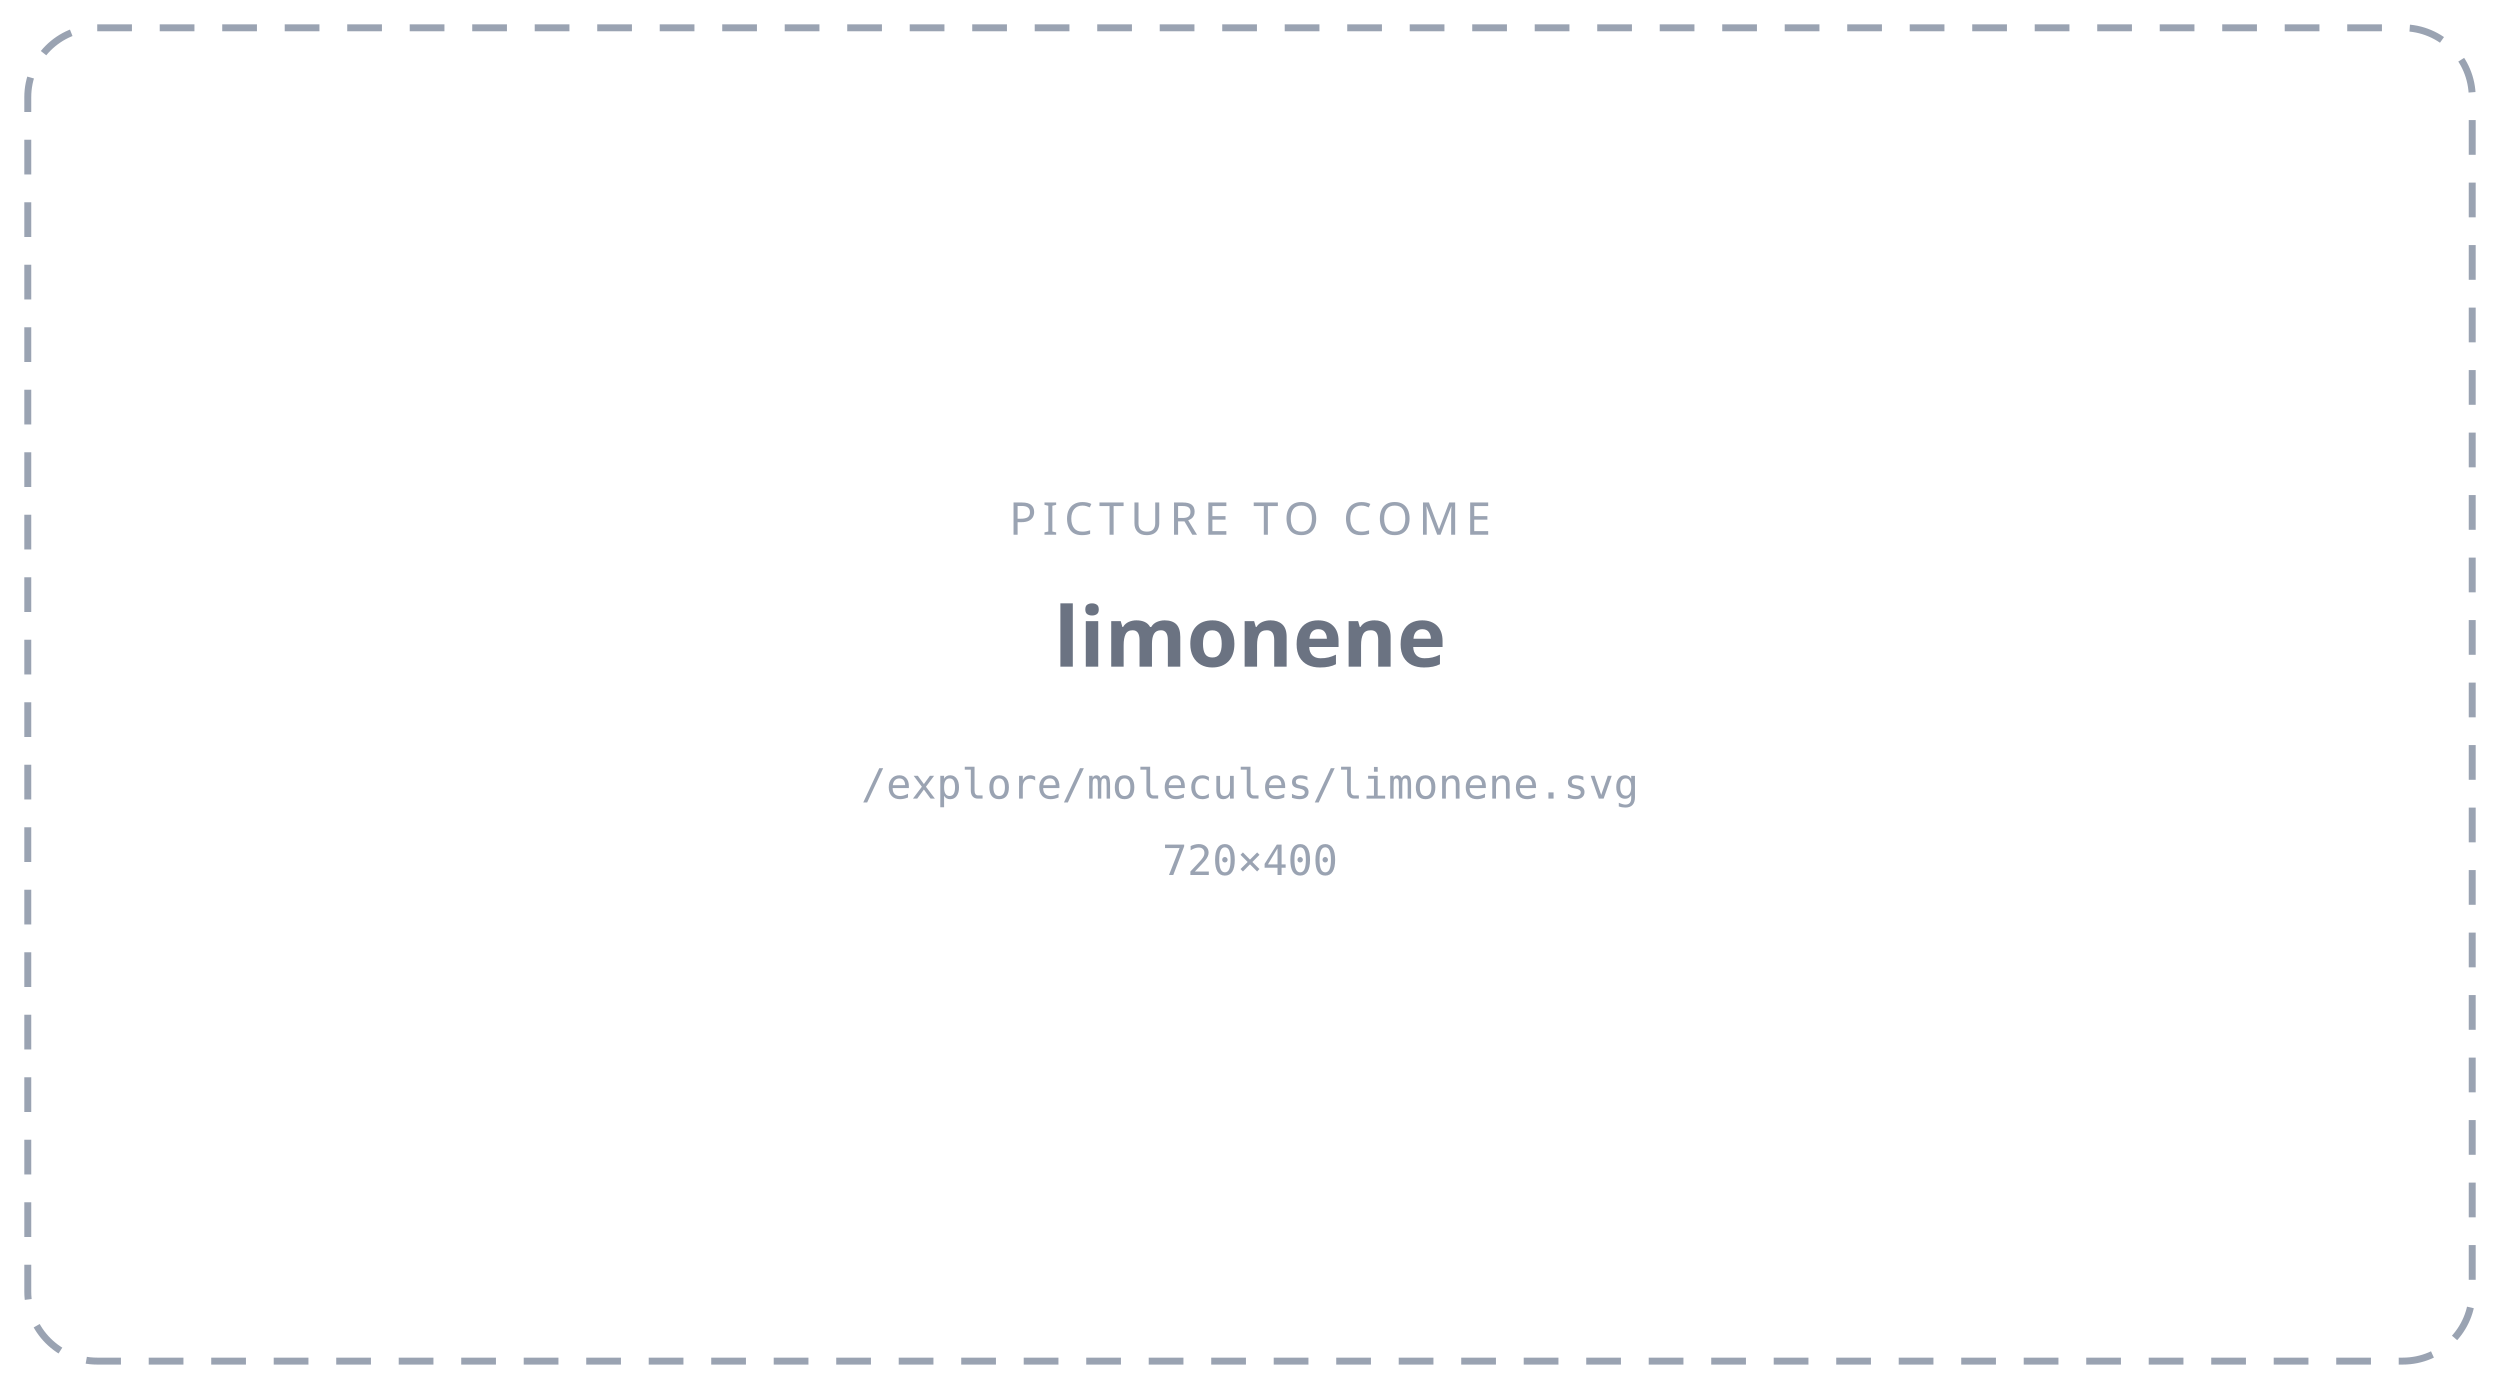
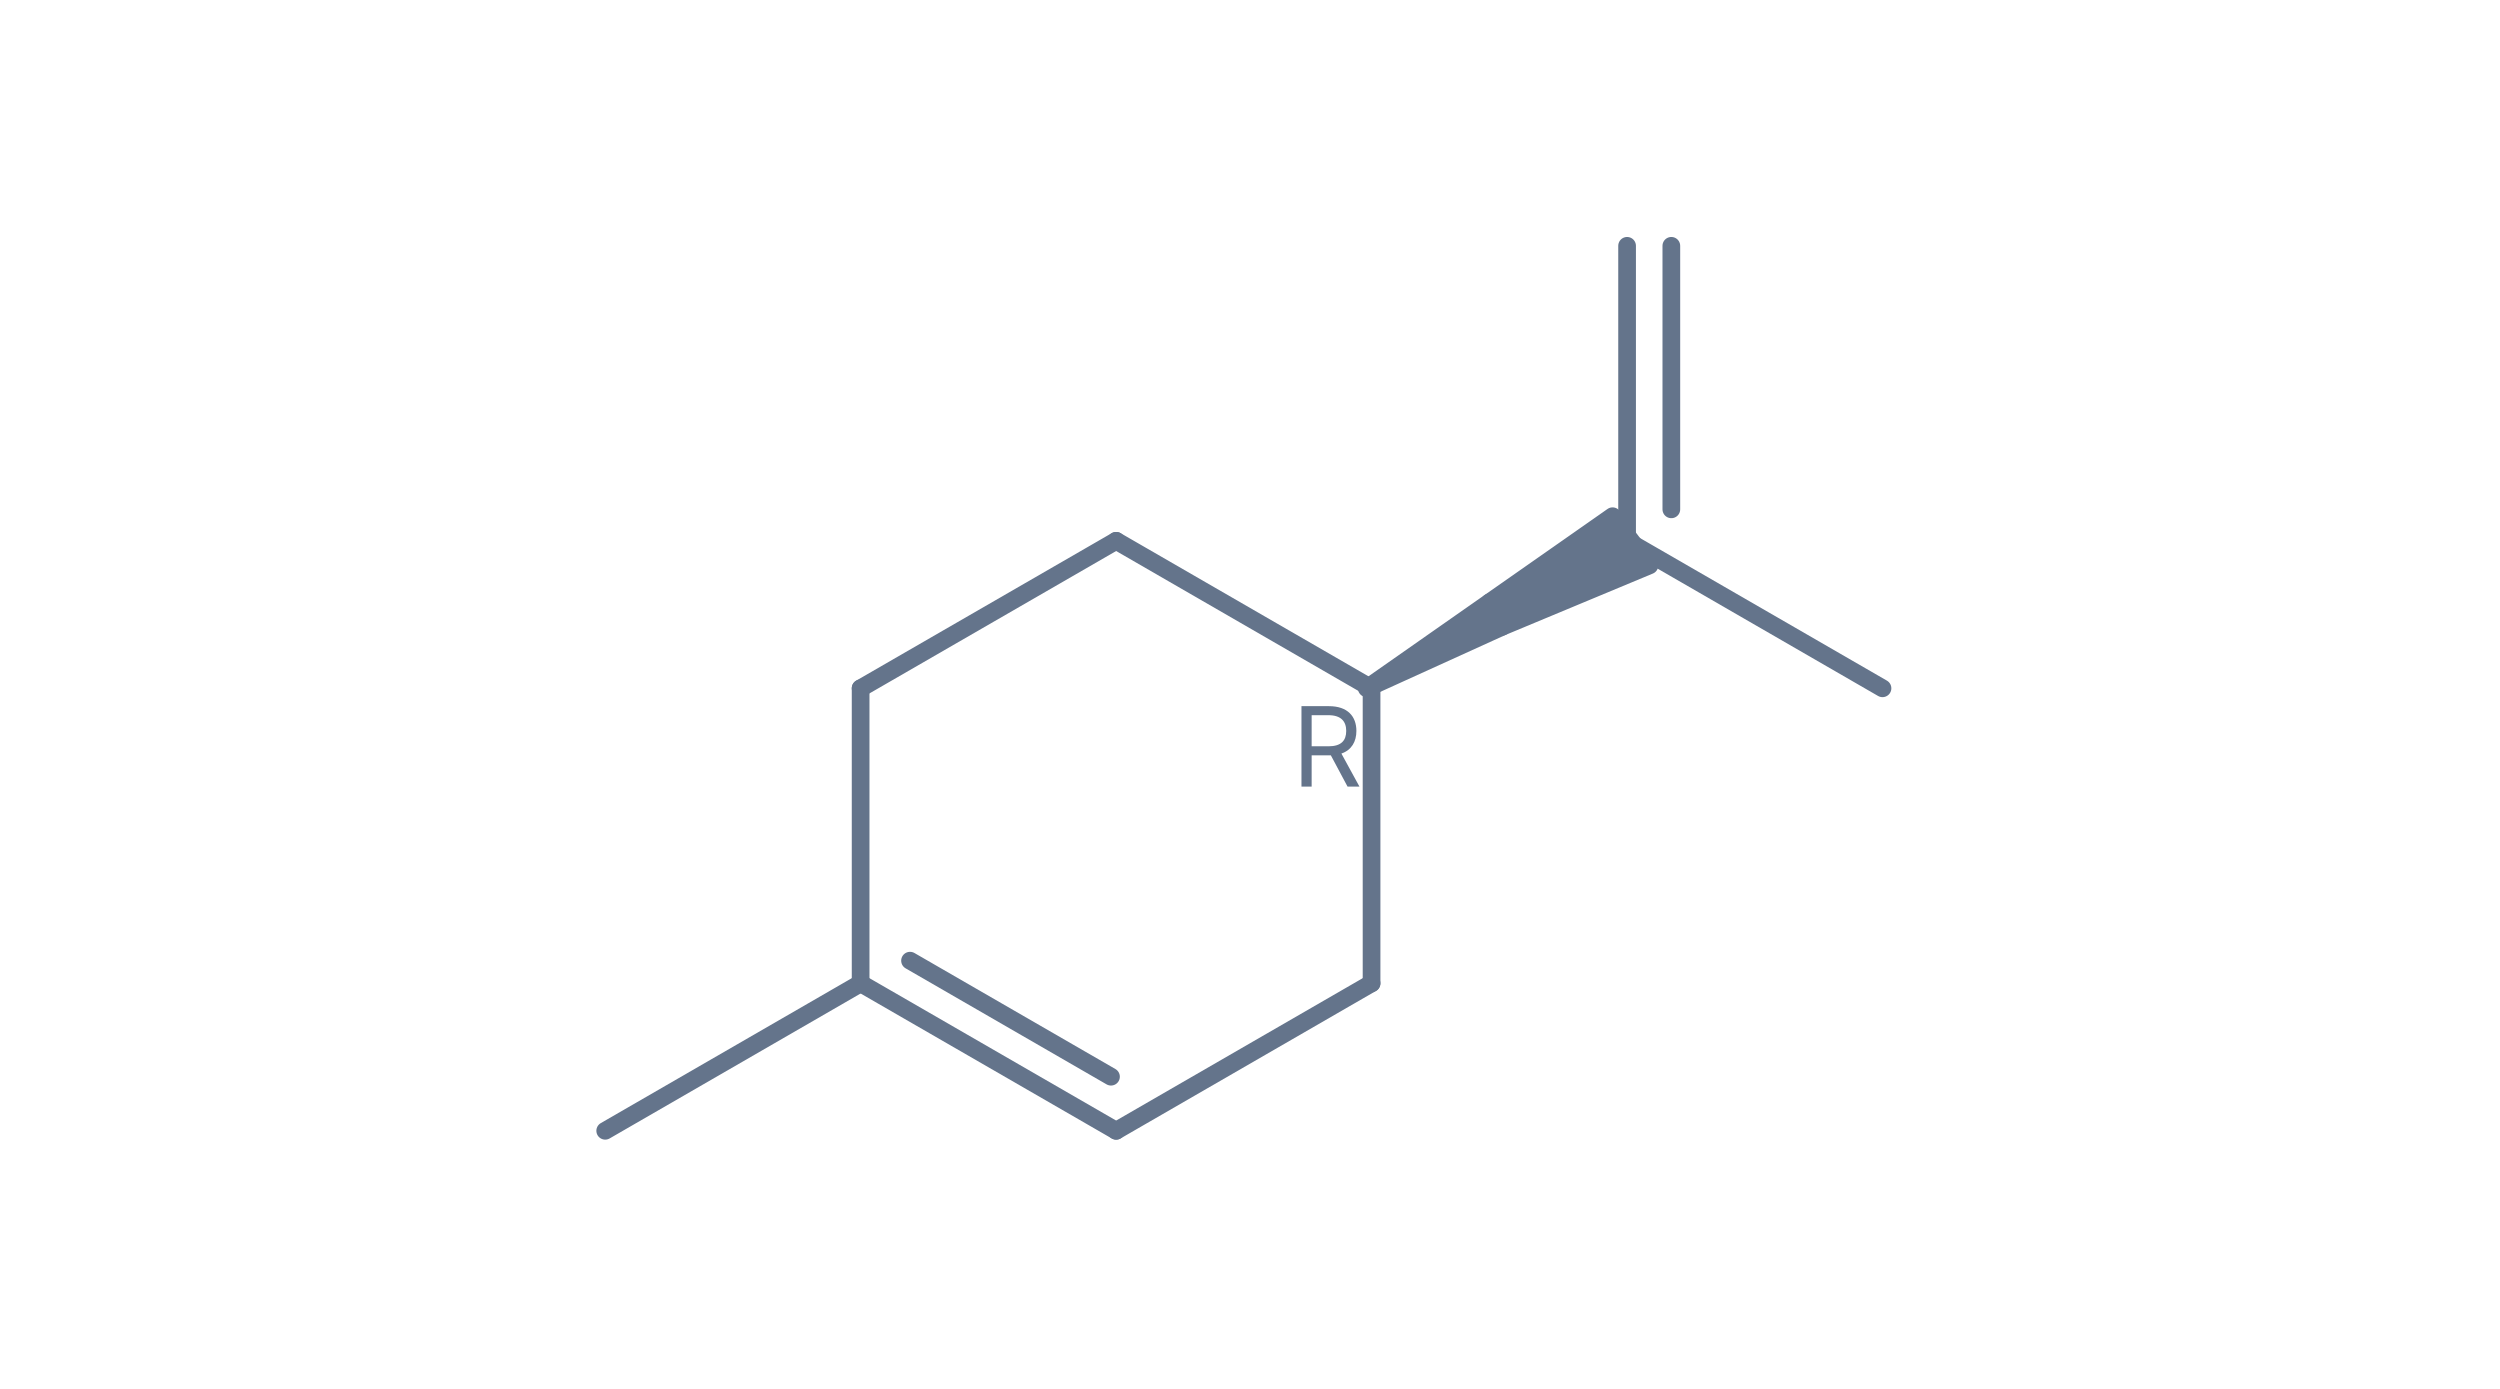
- <svg xmlns="http://www.w3.org/2000/svg" viewBox="0 0 720 400" width="720" height="400" role="img" aria-label="Placeholder">
-   <rect x="8" y="8" width="704" height="384" rx="20" fill="none" stroke="#9aa3b2" stroke-width="2" stroke-dasharray="10 8" />
-   <text x="360" y="154" text-anchor="middle" font-family="system-ui, sans-serif" font-size="13" letter-spacing="1.8" fill="#9aa3b2">PICTURE TO COME</text>
-   <text x="360" y="192" text-anchor="middle" font-family="system-ui, sans-serif" font-size="24" font-weight="700" fill="#6b7382">limonene</text>
-   <text x="360" y="230" text-anchor="middle" font-family="ui-monospace, monospace" font-size="12" fill="#9aa3b2">/explore/molecules/limonene.svg</text>
-   <text x="360" y="252" text-anchor="middle" font-family="ui-monospace, monospace" font-size="12" fill="#9aa3b2">720×400</text>
+ <svg xmlns="http://www.w3.org/2000/svg" viewBox="258.8 144 203.4 113" width="720" height="400" id="limonene" role="img">
+   <style>
+     #limonene text { font-family: system-ui, -apple-system, "Segoe UI", sans-serif; }
+     #limonene line { stroke-linecap: round; }
+     #limonene polygon { stroke-linejoin: round; }
+   </style>
+   <text x="363.89" y="208" stroke="none" font-size="9" fill="#64748b">R</text>
+   <line x1="391.18" y1="188" x2="391.18" y2="164" stroke="#64748b" stroke-width="1.44" />
+   <line x1="394.78" y1="185.44" x2="394.78" y2="164" stroke="#64748b" stroke-width="1.44" />
+   <line x1="328.82" y1="224" x2="349.61" y2="236" stroke="#64748b" stroke-width="1.44" />
+   <line x1="332.84" y1="222.16" x2="349.19" y2="231.6" stroke="#64748b" stroke-width="1.44" />
+   <line x1="411.96" y1="200" x2="391.18" y2="188" stroke="#64748b" stroke-width="1.44" />
+   <polygon points="370,200 381,195 380,193 " fill="#64748b" stroke="#64748b" stroke-width="1.44" />
+   <polygon points="380,193 381,195 393,190 390,186 " fill="#64748b" stroke="#64748b" stroke-width="1.44" />
+   <line x1="370.39" y1="200" x2="349.61" y2="188" stroke="#64748b" stroke-width="1.44" />
+   <line x1="349.61" y1="188" x2="328.82" y2="200" stroke="#64748b" stroke-width="1.44" />
+   <line x1="328.82" y1="200" x2="328.82" y2="224" stroke="#64748b" stroke-width="1.44" />
+   <line x1="328.82" y1="224" x2="308.04" y2="236" stroke="#64748b" stroke-width="1.44" />
+   <line x1="349.61" y1="236" x2="370.39" y2="224" stroke="#64748b" stroke-width="1.44" />
+   <line x1="370.39" y1="200" x2="370.39" y2="224" stroke="#64748b" stroke-width="1.44" />
+   <line id="limonene:Bond:1" class="event" x1="391.18" y1="188" x2="391.18" y2="164" stroke-width="8" opacity="0" />
+   <line id="limonene:Bond:7" class="event" x1="328.82" y1="224" x2="349.61" y2="236" stroke-width="8" opacity="0" />
+   <line id="limonene:Bond:0" class="event" x1="411.96" y1="200" x2="391.18" y2="188" stroke-width="8" opacity="0" />
+   <line id="limonene:Bond:2" class="event" x1="370.39" y1="200" x2="391.18" y2="188" stroke-width="8" opacity="0" />
+   <line id="limonene:Bond:3" class="event" x1="370.39" y1="200" x2="349.61" y2="188" stroke-width="8" opacity="0" />
+   <line id="limonene:Bond:4" class="event" x1="349.61" y1="188" x2="328.82" y2="200" stroke-width="8" opacity="0" />
+   <line id="limonene:Bond:5" class="event" x1="328.82" y1="200" x2="328.82" y2="224" stroke-width="8" opacity="0" />
+   <line id="limonene:Bond:6" class="event" x1="328.82" y1="224" x2="308.04" y2="236" stroke-width="8" opacity="0" />
+   <line id="limonene:Bond:8" class="event" x1="349.61" y1="236" x2="370.39" y2="224" stroke-width="8" opacity="0" />
+   <line id="limonene:Bond:9" class="event" x1="370.39" y1="200" x2="370.39" y2="224" stroke-width="8" opacity="0" />
+   <circle id="limonene:Atom:0" class="event" cx="411.96" cy="200" r="8" opacity="0" />
+   <circle id="limonene:Atom:1" class="event" cx="391.18" cy="188" r="8" opacity="0" />
+   <circle id="limonene:Atom:2" class="event" cx="391.18" cy="164" r="8" opacity="0" />
+   <circle id="limonene:Atom:3" class="event" cx="370.39" cy="200" r="8" opacity="0" />
+   <circle id="limonene:Atom:4" class="event" cx="349.61" cy="188" r="8" opacity="0" />
+   <circle id="limonene:Atom:5" class="event" cx="328.82" cy="200" r="8" opacity="0" />
+   <circle id="limonene:Atom:6" class="event" cx="328.82" cy="224" r="8" opacity="0" />
+   <circle id="limonene:Atom:7" class="event" cx="308.04" cy="236" r="8" opacity="0" />
+   <circle id="limonene:Atom:8" class="event" cx="349.61" cy="236" r="8" opacity="0" />
+   <circle id="limonene:Atom:9" class="event" cx="370.39" cy="224" r="8" opacity="0" />
</svg>
